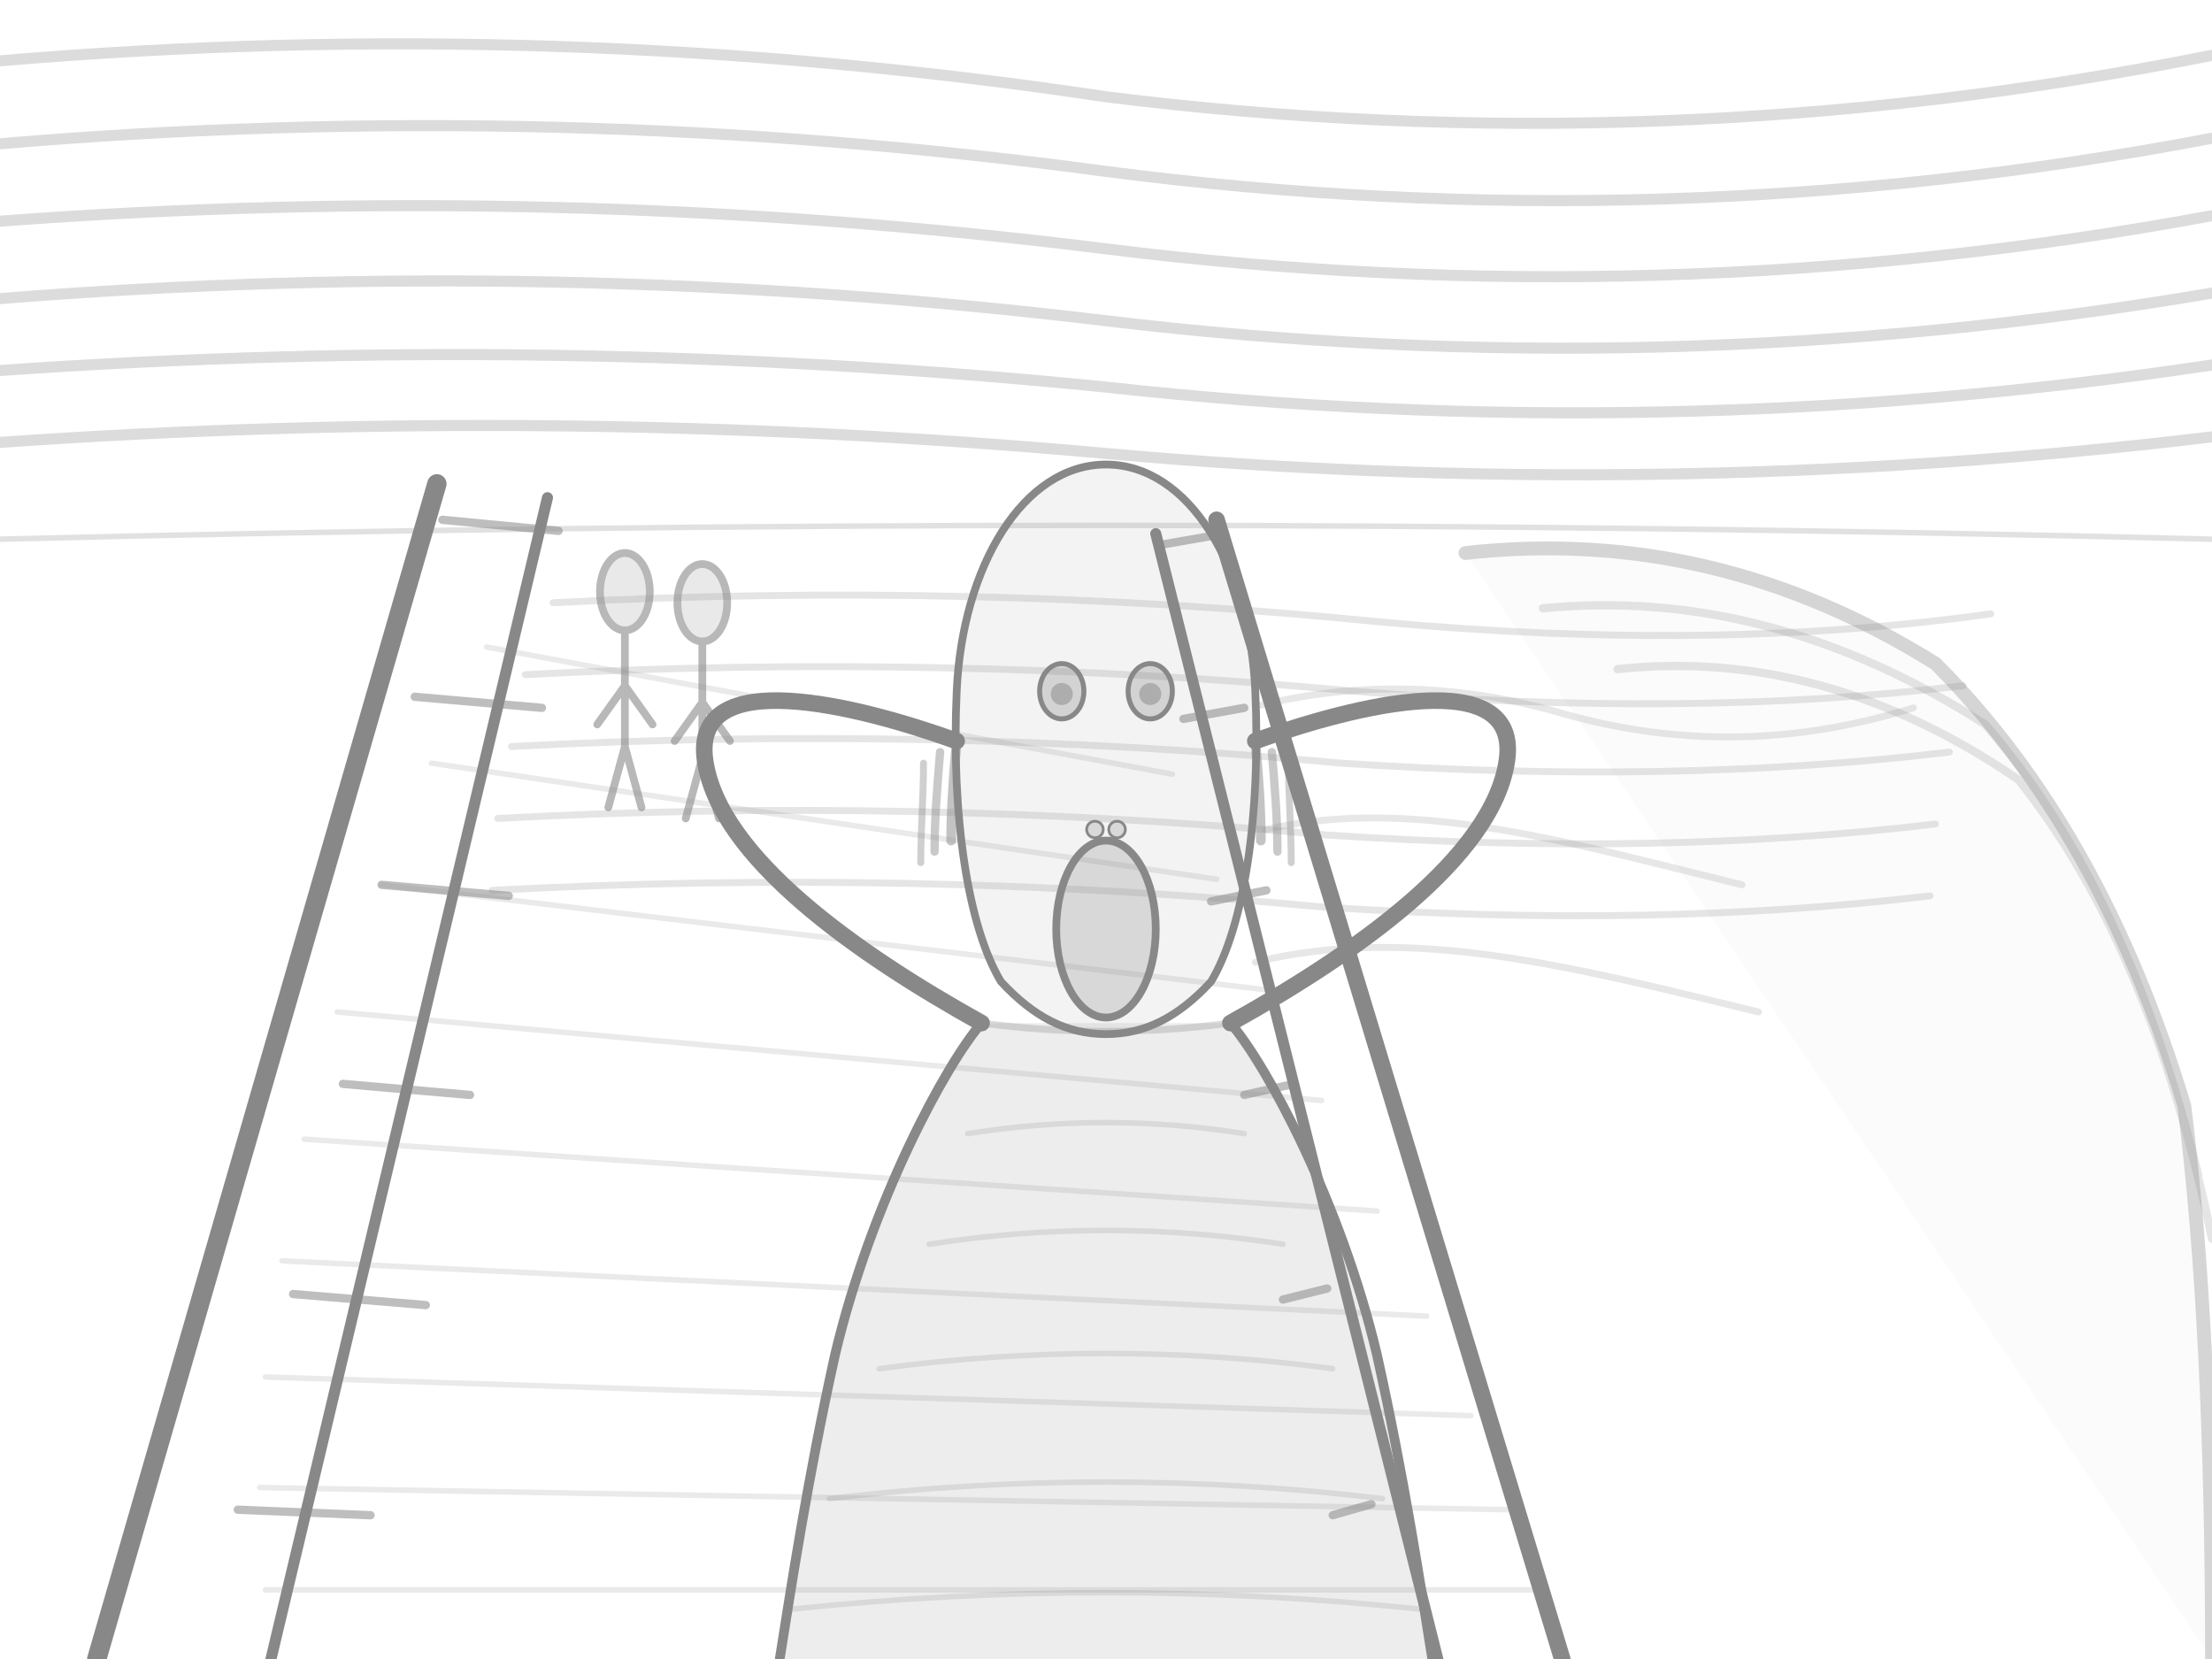
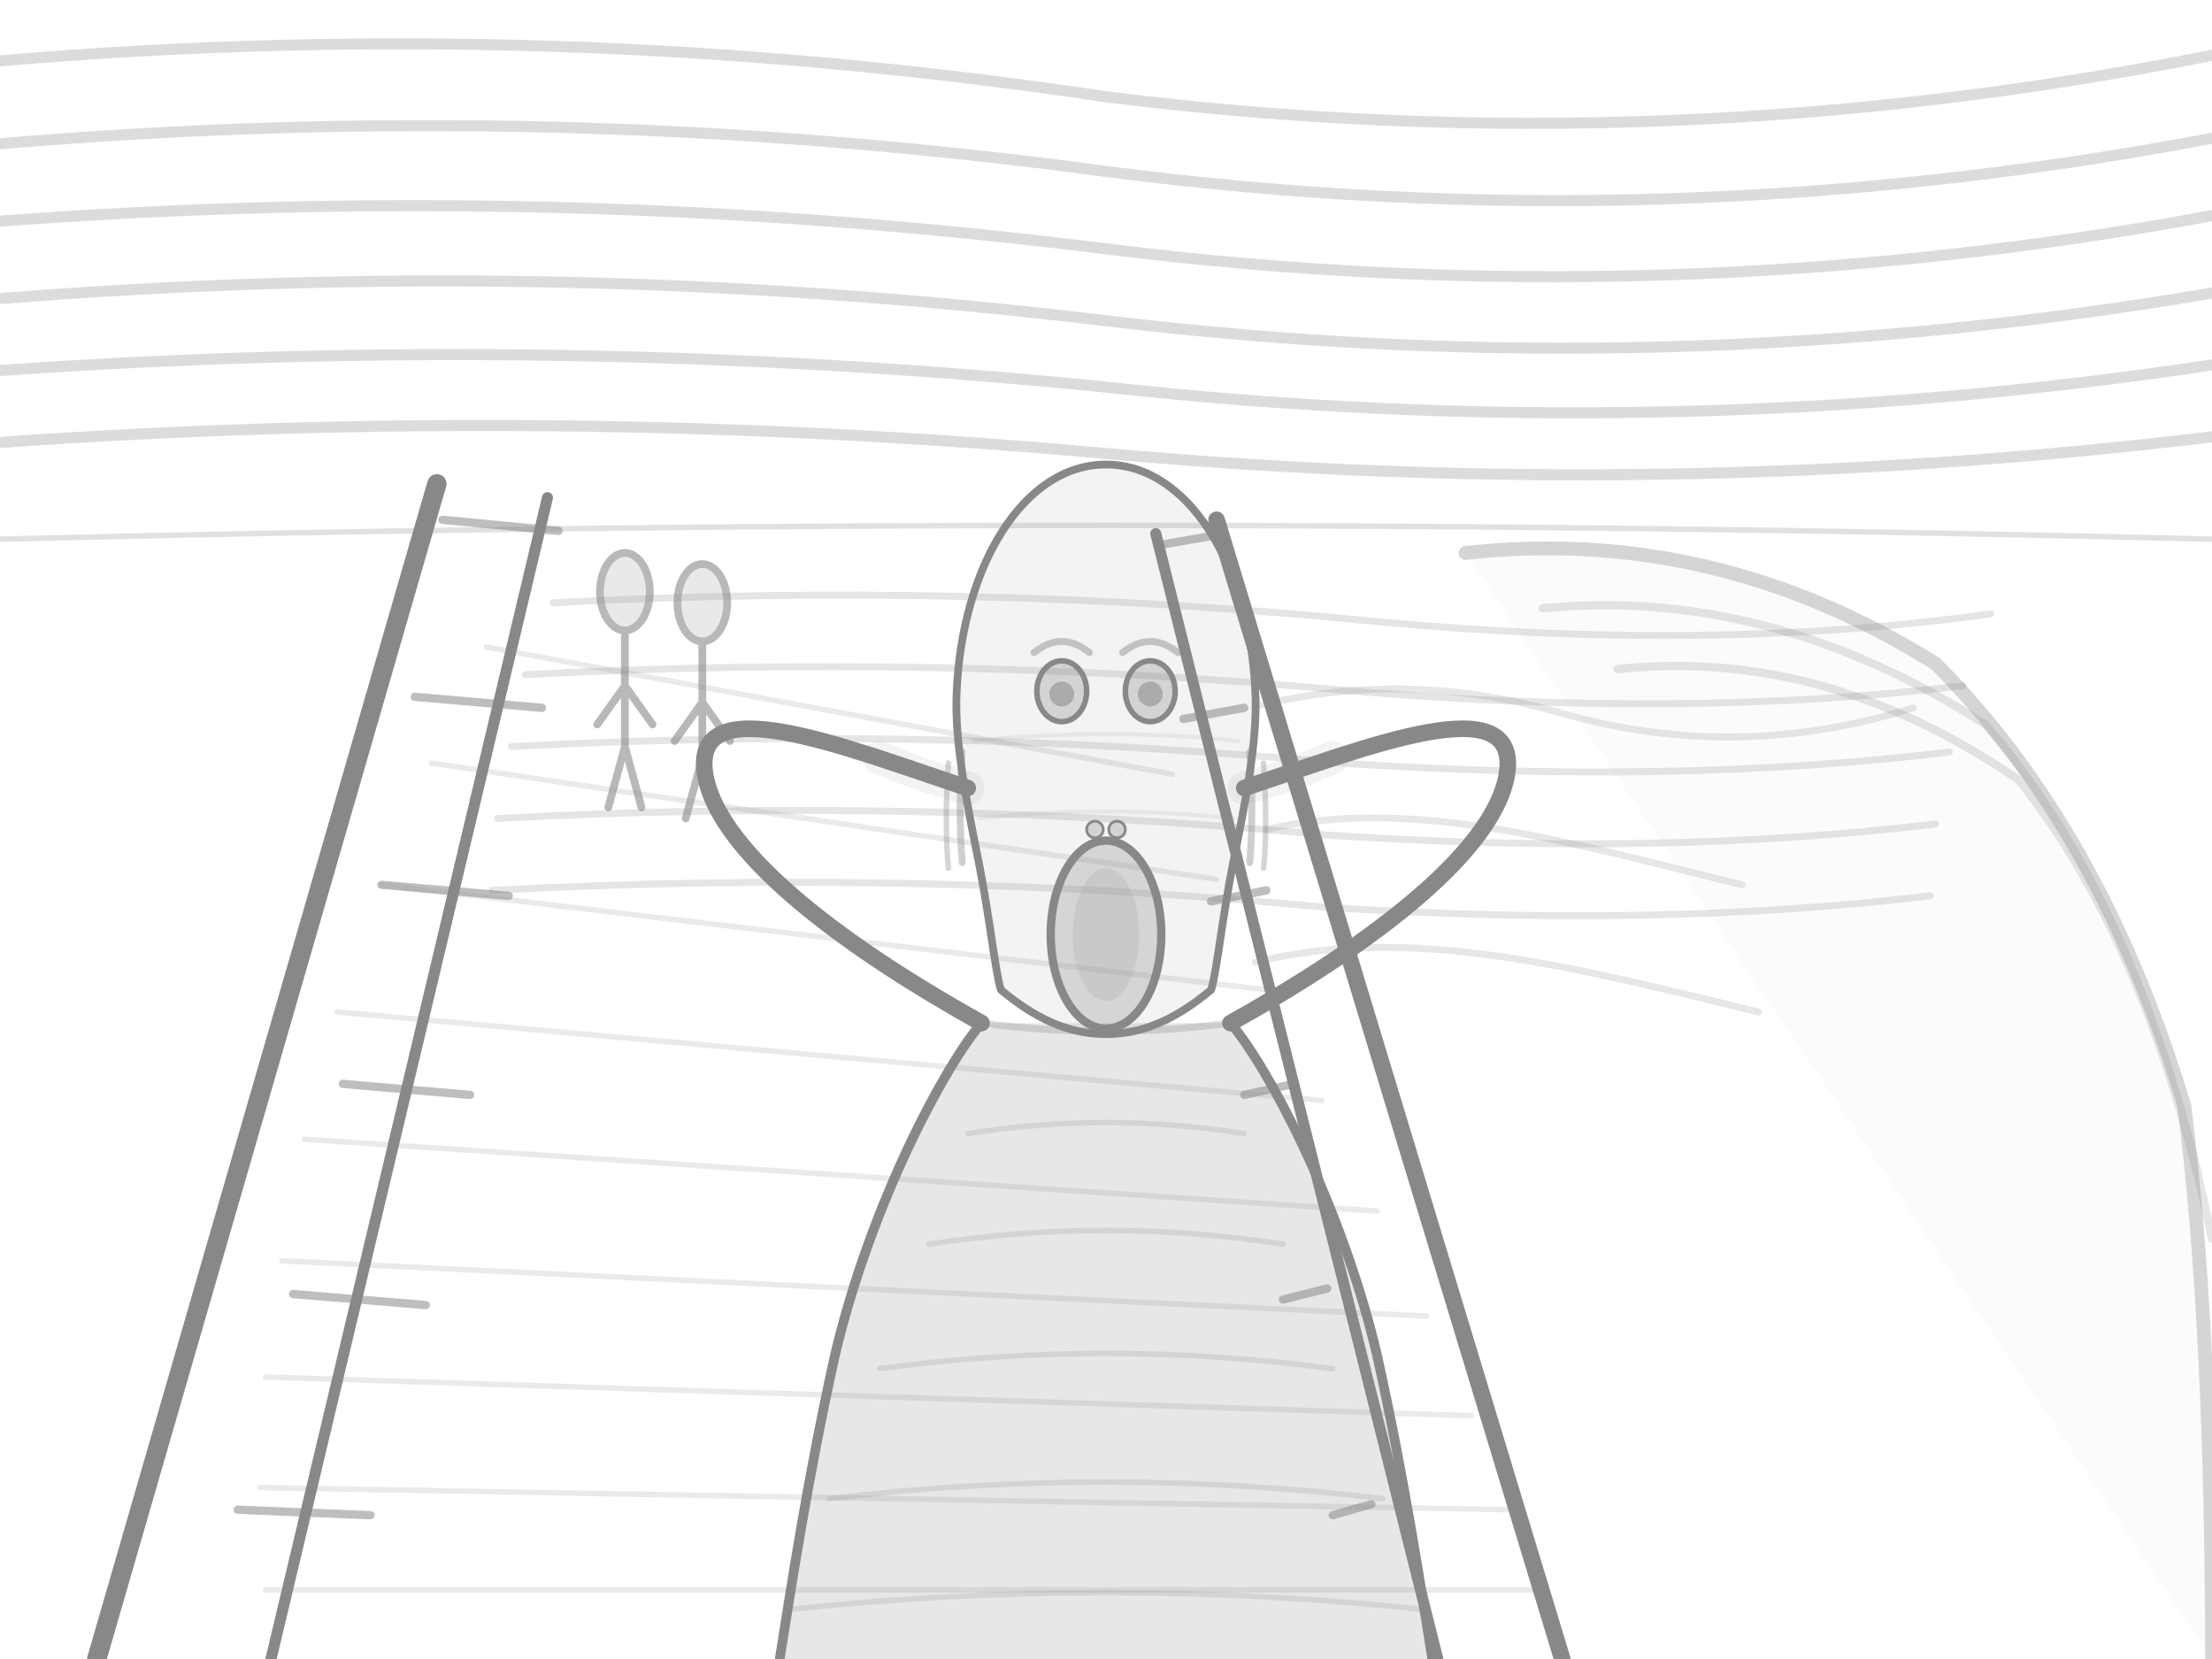
<svg xmlns="http://www.w3.org/2000/svg" viewBox="0 0 800 600" fill="none" stroke="#888" stroke-linecap="round" stroke-linejoin="round">
  <g stroke-width="4" opacity="0.3">
    <path d="M0 22 Q200 5 400 35 Q600 60 800 20" />
    <path d="M0 52 Q200 35 400 62 Q600 88 800 50" />
    <path d="M0 80 Q200 65 400 90 Q600 115 800 78" />
    <path d="M0 108 Q200 92 400 116 Q600 140 800 106" />
    <path d="M0 134 Q200 120 400 140 Q600 162 800 132" />
    <path d="M0 160 Q200 146 400 164 Q600 182 800 158" />
  </g>
  <path d="M0 195 Q400 185 800 195" stroke-width="2" opacity="0.25" />
  <g stroke-width="2.5" opacity="0.22">
    <path d="M200 218 Q350 210 500 225 Q620 236 720 222" />
    <path d="M190 244 Q340 236 490 250 Q610 260 710 248" />
    <path d="M185 270 Q335 262 485 276 Q605 284 705 272" />
    <path d="M180 296 Q330 288 480 302 Q600 310 700 298" />
    <path d="M178 322 Q328 314 478 328 Q598 336 698 324" />
  </g>
  <path d="M530 200 Q620 190 700 240 Q760 300 790 400 Q800 480 800 600" stroke-width="5" opacity="0.35" fill="#888" fill-opacity="0.08" />
  <g stroke-width="3" opacity="0.22">
    <path d="M558 220 Q640 212 718 262 Q770 322 795 425" />
    <path d="M585 242 Q660 234 730 282 Q778 342 800 448" />
  </g>
  <path d="M35 600 L158 175" stroke-width="7" />
  <path d="M98 600 L198 180" stroke-width="4" />
  <g stroke-width="3" opacity="0.55">
    <line x1="160" y1="188" x2="202" y2="192" />
    <line x1="150" y1="252" x2="196" y2="256" />
    <line x1="138" y1="320" x2="184" y2="324" />
    <line x1="124" y1="392" x2="170" y2="396" />
    <line x1="106" y1="468" x2="154" y2="472" />
    <line x1="86" y1="546" x2="134" y2="548" />
  </g>
  <path d="M565 600 L440 188" stroke-width="6" />
  <path d="M520 600 L418 193" stroke-width="4" />
  <g stroke-width="3" opacity="0.55">
    <line x1="420" y1="197" x2="443" y2="193" />
    <line x1="428" y1="260" x2="450" y2="256" />
    <line x1="438" y1="326" x2="458" y2="322" />
    <line x1="450" y1="396" x2="468" y2="392" />
    <line x1="464" y1="470" x2="480" y2="466" />
    <line x1="482" y1="548" x2="496" y2="544" />
  </g>
  <g stroke-width="2" opacity="0.18">
    <line x1="96" y1="575" x2="558" y2="575" />
    <line x1="94" y1="538" x2="546" y2="546" />
    <line x1="96" y1="498" x2="532" y2="512" />
    <line x1="102" y1="456" x2="516" y2="476" />
    <line x1="110" y1="412" x2="498" y2="438" />
    <line x1="122" y1="366" x2="478" y2="398" />
    <line x1="138" y1="320" x2="458" y2="358" />
    <line x1="156" y1="276" x2="440" y2="318" />
    <line x1="176" y1="234" x2="424" y2="280" />
  </g>
  <g opacity="0.6" stroke-width="2.8">
    <ellipse cx="226" cy="214" rx="9" ry="14" fill="#888" fill-opacity="0.3" />
    <path d="M226 228 L226 270 M226 248 L216 262 M226 248 L236 262 M226 270 L220 292 M226 270 L232 292" />
    <ellipse cx="254" cy="218" rx="9" ry="14" fill="#888" fill-opacity="0.3" />
    <path d="M254 232 L254 274 M254 254 L244 268 M254 254 L264 268 M254 274 L248 296 M254 274 L260 296" />
  </g>
-   <path d="M400 168            C370 168 348 205 346 250            C344 295 350 335 362 355            C374 368 386 374 400 374            C414 374 426 368 438 355            C450 335 456 295 454 250            C452 205 430 168 400 168 Z" fill="#888" fill-opacity="0.1" stroke-width="2.8" />
+   <path d="M400 168            C370 168 348 205 346 250            C345 268 350 292 354 312            C358 332 360 352 362 358            C374 368 386 374 400 374            C414 374 426 368 438 358            C440 352 442 332 446 312            C450 292 455 268 454 250            C452 205 430 168 400 168 Z" fill="#888" fill-opacity="0.1" stroke-width="2.8" />
  <path d="M355 370 Q400 376 445 370" stroke-width="2.5" opacity="0.3" />
  <path d="M355 370 C342 385 315 435 302 490 C292 535 286 575 282 600" stroke-width="3.5" />
  <path d="M445 370 C458 385 485 435 498 490 C508 535 514 575 518 600" stroke-width="3.5" />
-   <path d="M355 370 C342 385 315 435 302 490 C292 535 286 575 282 600            L518 600 C514 575 508 535 498 490 C485 435 458 385 445 370 Z" fill="#888" fill-opacity="0.15" stroke="none" />
+   <path d="M355 370 C342 385 315 435 302 490 C292 535 286 575 282 600            L518 600 C514 575 508 535 498 490 C485 435 458 385 445 370 Z" fill="#888" fill-opacity="0.2" stroke="none" />
  <g stroke-width="2" opacity="0.2">
    <path d="M350 410 Q400 402 450 410" />
    <path d="M336 450 Q400 440 464 450" />
    <path d="M318 495 Q400 484 482 495" />
    <path d="M300 542 Q400 530 500 542" />
    <path d="M286 582 Q400 570 514 582" />
  </g>
-   <path d="M355 370 C310 345 260 310 255 275 C250 240 310 255 346 268" stroke-width="6" />
-   <path d="M346 268 C345 280 344 292 344 304" stroke-width="3.5" opacity="0.5" />
-   <path d="M340 272 C339 284 338 296 338 308" stroke-width="3" opacity="0.45" />
-   <path d="M334 276 C334 288 333 300 333 312" stroke-width="2.5" opacity="0.4" />
-   <path d="M445 370 C490 345 540 310 545 275 C550 240 490 255 454 268" stroke-width="6" />
-   <path d="M454 268 C455 280 456 292 456 304" stroke-width="3.5" opacity="0.5" />
-   <path d="M460 272 C461 284 462 296 462 308" stroke-width="3" opacity="0.45" />
-   <path d="M466 276 C466 288 467 300 467 312" stroke-width="2.5" opacity="0.4" />
-   <ellipse cx="384" cy="250" rx="8" ry="10" fill="#888" fill-opacity="0.3" stroke-width="1.8" />
-   <ellipse cx="416" cy="250" rx="8" ry="10" fill="#888" fill-opacity="0.3" stroke-width="1.8" />
-   <circle cx="384" cy="251" r="4" fill="#888" fill-opacity="0.5" stroke="none" />
-   <circle cx="416" cy="251" r="4" fill="#888" fill-opacity="0.5" stroke="none" />
-   <circle cx="396" cy="300" r="3" fill="#888" fill-opacity="0.25" />
-   <circle cx="404" cy="300" r="3" fill="#888" fill-opacity="0.25" />
-   <ellipse cx="400" cy="336" rx="18" ry="32" fill="#888" fill-opacity="0.25" stroke-width="2.8" />
+   <path d="M355 370 C310 345 260 310 255 280 C250 248 305 270 350 285" stroke-width="6" />
+   <path d="M318 274 C332 280 342 283 350 285" stroke-width="12" opacity="0.1" />
+   <path d="M348 272 C347 286 347 300 348 312" stroke-width="2.5" opacity="0.4" />
+   <path d="M343 276 C342 290 342 304 343 314" stroke-width="2" opacity="0.35" />
+   <path d="M445 370 C490 345 540 310 545 280 C550 248 495 270 450 285" stroke-width="6" />
+   <path d="M482 274 C468 280 458 283 450 285" stroke-width="12" opacity="0.1" />
+   <path d="M452 272 C453 286 453 300 452 312" stroke-width="2.5" opacity="0.4" />
+   <path d="M457 276 C458 290 458 304 457 314" stroke-width="2" opacity="0.35" />
+   <path d="M374 236 Q384 228 394 236" stroke-width="2.5" opacity="0.45" />
+   <path d="M406 236 Q416 228 426 236" stroke-width="2.5" opacity="0.45" />
+   <ellipse cx="384" cy="250" rx="9" ry="11" fill="#888" fill-opacity="0.3" stroke-width="2" />
+   <ellipse cx="416" cy="250" rx="9" ry="11" fill="#888" fill-opacity="0.3" stroke-width="2" />
+   <circle cx="384" cy="251" r="4.5" fill="#888" fill-opacity="0.55" stroke="none" />
+   <circle cx="416" cy="251" r="4.5" fill="#888" fill-opacity="0.55" stroke="none" />
+   <g stroke-width="1.5" opacity="0.12">
+     <path d="M352 268 Q400 263 448 268" />
+     <path d="M354 296 Q400 291 446 296" />
+   </g>
+   <circle cx="396" cy="300" r="3" fill="#888" fill-opacity="0.3" />
+   <circle cx="404" cy="300" r="3" fill="#888" fill-opacity="0.3" />
+   <ellipse cx="400" cy="338" rx="20" ry="34" fill="#888" fill-opacity="0.28" stroke-width="3" />
+   <ellipse cx="400" cy="338" rx="12" ry="24" fill="#888" fill-opacity="0.15" stroke="none" />
  <g stroke-width="2.5" opacity="0.2">
    <path d="M456 255 Q510 242 565 258 Q628 276 692 256" />
    <path d="M458 300 C510 288 565 304 630 320" />
    <path d="M454 348 C510 334 570 350 636 366" />
  </g>
</svg>
